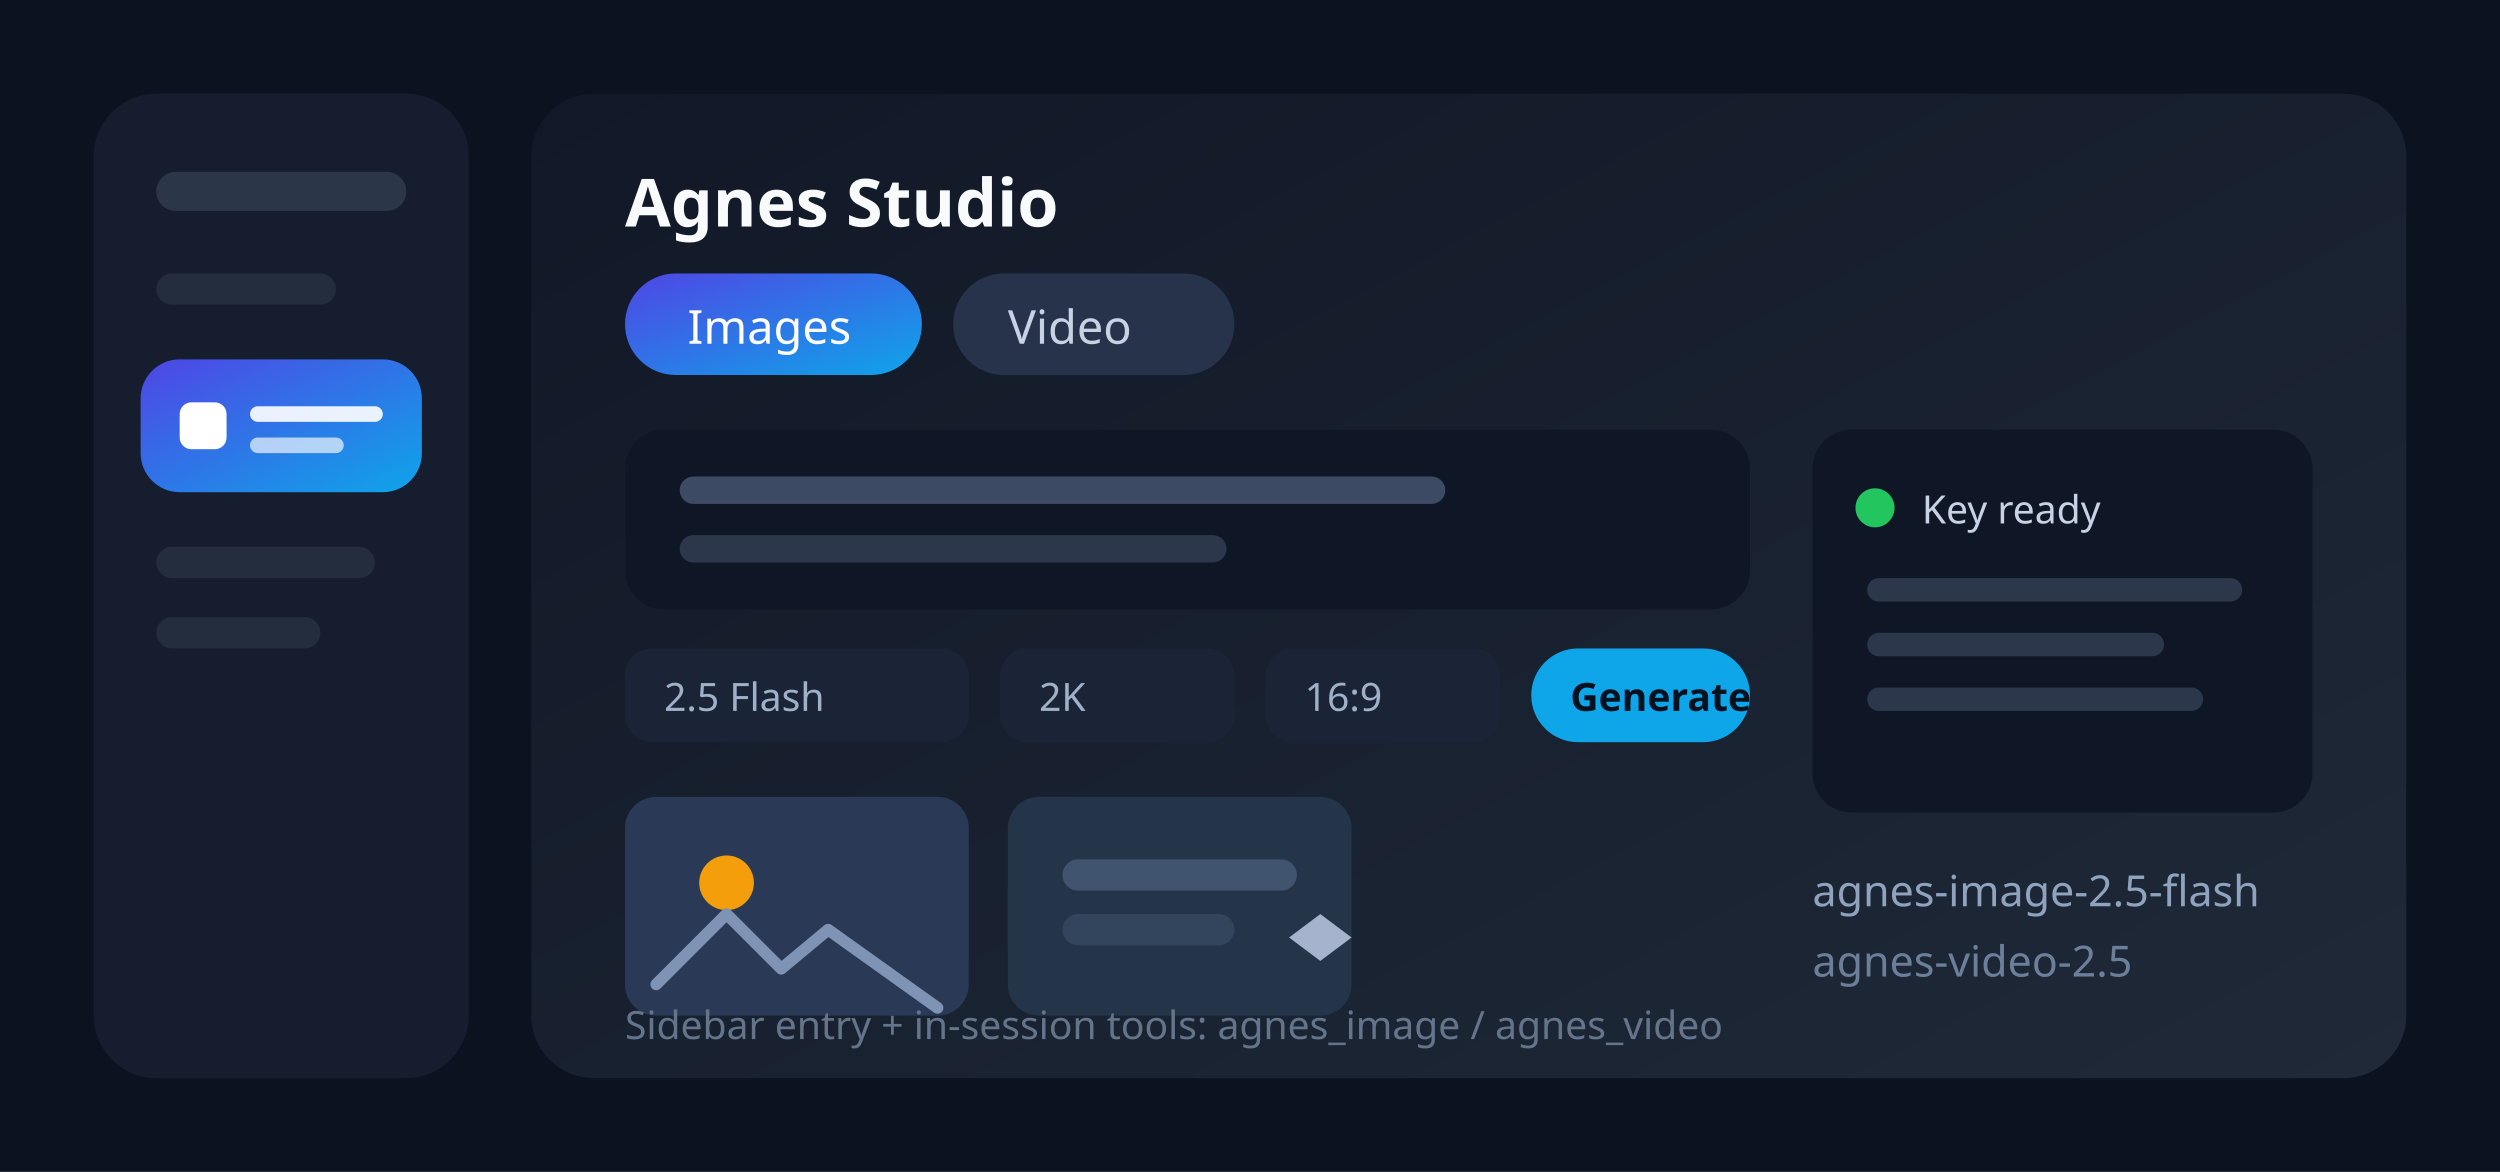
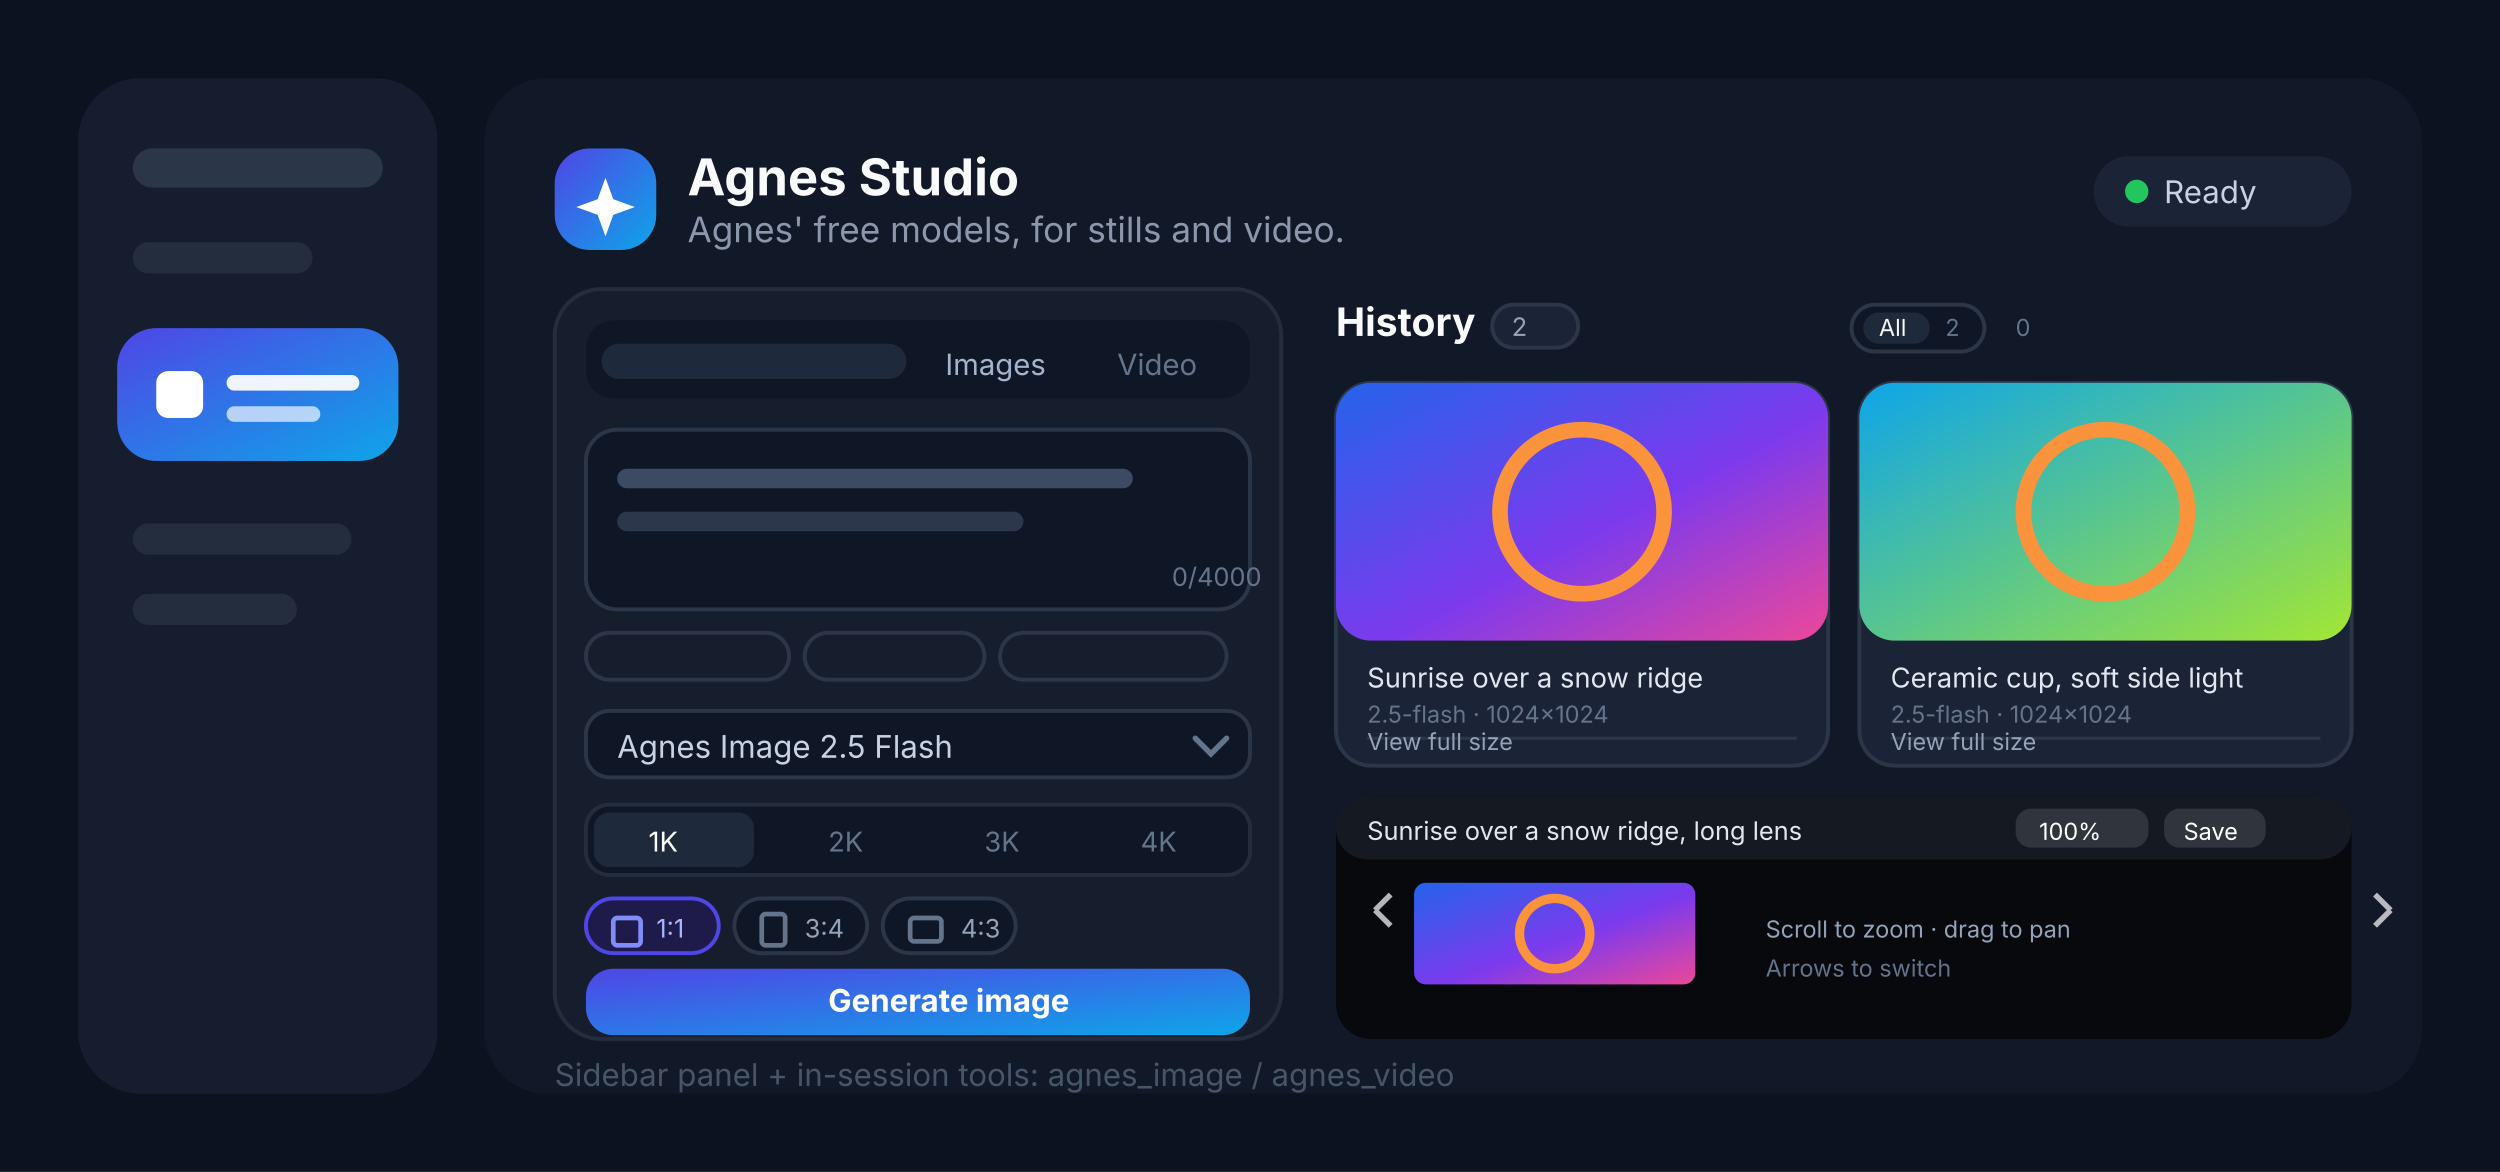
<svg xmlns="http://www.w3.org/2000/svg" viewBox="0 0 640 300" width="640" height="300" role="img" aria-label="Agnes Studio preview">
  <defs>
-     <linearGradient id="panel" x1="0" y1="0" x2="1" y2="1">
-       <stop offset="0" stop-color="#111827" />
-       <stop offset="1" stop-color="#1f2937" />
-     </linearGradient>
    <linearGradient id="accent" x1="0" y1="0" x2="1" y2="1">
      <stop offset="0" stop-color="#4f46e5" />
      <stop offset="1" stop-color="#0ea5e9" />
    </linearGradient>
+     <linearGradient id="sky" x1="0" y1="0" x2="1" y2="1">
+       <stop offset="0" stop-color="#2563eb" />
+       <stop offset="0.55" stop-color="#7c3aed" />
+       <stop offset="1" stop-color="#ec4899" />
+     </linearGradient>
+     <linearGradient id="sea" x1="0" y1="0" x2="1" y2="1">
+       <stop offset="0" stop-color="#0ea5e9" />
+       <stop offset="1" stop-color="#a3e635" />
+     </linearGradient>
  </defs>
  <rect x="0" y="0" width="640" height="300" fill="#0b1220" />
-   <rect x="24" y="24" width="96" height="252" rx="16" fill="#151d2e" />
-   <rect x="40" y="44" width="64" height="10" rx="5" fill="#2b3648" />
-   <rect x="40" y="70" width="46" height="8" rx="4" fill="#232d3d" />
-   <rect x="36" y="92" width="72" height="34" rx="10" fill="url(#accent)" />
-   <rect x="46" y="103" width="12" height="12" rx="3" fill="#ffffff" />
-   <rect x="64" y="104" width="34" height="4" rx="2" fill="#ffffff" fill-opacity="0.9" />
-   <rect x="64" y="112" width="24" height="4" rx="2" fill="#ffffff" fill-opacity="0.65" />
-   <rect x="40" y="140" width="56" height="8" rx="4" fill="#232d3d" />
-   <rect x="40" y="158" width="42" height="8" rx="4" fill="#232d3d" />
-   <rect x="136" y="24" width="480" height="252" rx="16" fill="url(#panel)" />
-   <text x="160" y="58" font-family="Noto Sans SC, sans-serif" font-size="17" font-weight="700" fill="#f8fafc">Agnes Studio</text>
-   <rect x="160" y="70" width="76" height="26" rx="13" fill="url(#accent)" />
-   <text x="176" y="88" font-family="Noto Sans SC, sans-serif" font-size="12" fill="#ffffff">Images</text>
-   <rect x="244" y="70" width="72" height="26" rx="13" fill="#26334a" />
-   <text x="258" y="88" font-family="Noto Sans SC, sans-serif" font-size="12" fill="#c7d2e4">Video</text>
-   <rect x="160" y="110" width="288" height="46" rx="10" fill="#0f1726" />
-   <rect x="174" y="122" width="196" height="7" rx="3.5" fill="#3d4a63" />
-   <rect x="174" y="137" width="140" height="7" rx="3.5" fill="#2c374b" />
-   <rect x="160" y="166" width="88" height="24" rx="7" fill="#1b2436" />
-   <text x="170" y="182" font-family="Noto Sans SC, sans-serif" font-size="10" fill="#9fb0c9">2.5 Flash</text>
-   <rect x="256" y="166" width="60" height="24" rx="7" fill="#1b2436" />
-   <text x="266" y="182" font-family="Noto Sans SC, sans-serif" font-size="10" fill="#9fb0c9">2K</text>
-   <rect x="324" y="166" width="60" height="24" rx="7" fill="#1b2436" />
-   <text x="334" y="182" font-family="Noto Sans SC, sans-serif" font-size="10" fill="#9fb0c9">16:9</text>
-   <rect x="392" y="166" width="56" height="24" rx="12" fill="#0ea5e9" />
-   <text x="402" y="182" font-family="Noto Sans SC, sans-serif" font-size="10" font-weight="700" fill="#04121f">Generate</text>
-   <rect x="160" y="204" width="88" height="56" rx="8" fill="#2a3a56" />
-   <circle cx="186" cy="226" r="7" fill="#f59e0b" />
-   <path d="M168 252 L186 234 L200 248 L212 238 L240 258" fill="none" stroke="#7f93b5" stroke-width="3" stroke-linecap="round" stroke-linejoin="round" />
-   <rect x="258" y="204" width="88" height="56" rx="8" fill="#243449" />
-   <rect x="272" y="220" width="60" height="8" rx="4" fill="#41546f" />
-   <rect x="272" y="234" width="44" height="8" rx="4" fill="#33455d" />
-   <path d="M330 240 L338 234 L346 240 L338 246 Z" fill="#a5b4cc" />
-   <rect x="464" y="110" width="128" height="98" rx="10" fill="#0f1726" />
-   <circle cx="480" cy="130" r="5" fill="#22c55e" />
-   <text x="492" y="134" font-family="Noto Sans SC, sans-serif" font-size="10" fill="#c7d2e4">Key ready</text>
-   <rect x="478" y="148" width="96" height="6" rx="3" fill="#2c374b" />
-   <rect x="478" y="162" width="76" height="6" rx="3" fill="#2c374b" />
-   <rect x="478" y="176" width="86" height="6" rx="3" fill="#2c374b" />
-   <text x="464" y="232" font-family="Noto Sans SC, sans-serif" font-size="11" fill="#8fa3bf">agnes-image-2.5-flash</text>
-   <text x="464" y="250" font-family="Noto Sans SC, sans-serif" font-size="11" fill="#6b7f9b">agnes-video-2.5</text>
-   <text x="160" y="266" font-family="Noto Sans SC, sans-serif" font-size="10" fill="#64748b">Sidebar entry + in-session tools: agnes_image / agnes_video</text>
+   <rect x="20" y="20" width="92" height="260" rx="16" fill="#151d2e" />
+   <rect x="34" y="38" width="64" height="10" rx="5" fill="#2b3648" />
+   <rect x="34" y="62" width="46" height="8" rx="4" fill="#232d3d" />
+   <rect x="30" y="84" width="72" height="34" rx="10" fill="url(#accent)" />
+   <rect x="40" y="95" width="12" height="12" rx="3" fill="#ffffff" />
+   <rect x="58" y="96" width="34" height="4" rx="2" fill="#ffffff" fill-opacity="0.92" />
+   <rect x="58" y="104" width="24" height="4" rx="2" fill="#ffffff" fill-opacity="0.66" />
+   <rect x="34" y="134" width="56" height="8" rx="4" fill="#232d3d" />
+   <rect x="34" y="152" width="42" height="8" rx="4" fill="#232d3d" />
+   <rect x="124" y="20" width="496" height="260" rx="16" fill="#111827" />
+   <rect x="142" y="38" width="26" height="26" rx="9" fill="url(#accent)" />
+   <path d="M155 45.5 L157 51 L162.5 53 L157 55 L155 60.5 L153 55 L147.5 53 L153 51 Z" fill="#ffffff" />
+   <text x="176" y="50" font-family="system-ui, -apple-system, 'PingFang SC', 'Hiragino Sans GB', 'Noto Sans SC', 'Microsoft YaHei', sans-serif" font-size="13" font-weight="700" fill="#f8fafc">Agnes Studio</text>
+   <text x="176" y="62" font-family="system-ui, -apple-system, 'PingFang SC', 'Hiragino Sans GB', 'Noto Sans SC', 'Microsoft YaHei', sans-serif" font-size="9" fill="#8b97ad">Agnes' free models, for stills and video.</text>
+   <rect x="536" y="40" width="66" height="18" rx="9" fill="#1b2436" />
+   <circle cx="547" cy="49" r="3" fill="#22c55e" />
+   <text x="554" y="52" font-family="system-ui, -apple-system, 'PingFang SC', 'Hiragino Sans GB', 'Noto Sans SC', 'Microsoft YaHei', sans-serif" font-size="8" fill="#c7d2e4">Ready</text>
+   <rect x="142" y="74" width="186" height="192" rx="12" fill="#161e2e" stroke="#232d3d" />
+   <rect x="150" y="82" width="170" height="20" rx="7" fill="#0f1726" />
+   <rect x="154" y="88" width="78" height="9" rx="4.5" fill="#1e293b" />
+   <text x="242" y="96" font-family="system-ui, -apple-system, 'PingFang SC', 'Hiragino Sans GB', 'Noto Sans SC', 'Microsoft YaHei', sans-serif" font-size="7.5" fill="#a5b4cc">Images</text>
+   <text x="286" y="96" font-family="system-ui, -apple-system, 'PingFang SC', 'Hiragino Sans GB', 'Noto Sans SC', 'Microsoft YaHei', sans-serif" font-size="7.5" fill="#64748b">Video</text>
+   <rect x="150" y="110" width="170" height="46" rx="8" fill="#0f1726" stroke="#2b3648" />
+   <rect x="158" y="120" width="132" height="5" rx="2.5" fill="#3d4a63" />
+   <rect x="158" y="131" width="104" height="5" rx="2.5" fill="#2c374b" />
+   <text x="300" y="150" font-family="system-ui, -apple-system, 'PingFang SC', 'Hiragino Sans GB', 'Noto Sans SC', 'Microsoft YaHei', sans-serif" font-size="6.5" fill="#64748b">0/4000</text>
+   <rect x="150" y="162" width="52" height="12" rx="6" fill="#161e2e" stroke="#2b3648" />
+   <rect x="206" y="162" width="46" height="12" rx="6" fill="#161e2e" stroke="#2b3648" />
+   <rect x="256" y="162" width="58" height="12" rx="6" fill="#161e2e" stroke="#2b3648" />
+   <rect x="150" y="182" width="170" height="17" rx="6" fill="#0f1726" stroke="#2b3648" />
+   <text x="158" y="194" font-family="system-ui, -apple-system, 'PingFang SC', 'Hiragino Sans GB', 'Noto Sans SC', 'Microsoft YaHei', sans-serif" font-size="8" fill="#c7d2e4">Agnes Image 2.5 Flash</text>
+   <path d="M306 189 l4 4 l4 -4" fill="none" stroke="#64748b" stroke-width="1.4" stroke-linecap="round" />
+   <rect x="150" y="206" width="170" height="18" rx="6" fill="#0f1726" stroke="#232d3d" />
+   <rect x="152" y="208" width="41" height="14" rx="4" fill="#1e293b" />
+   <text x="166" y="218" font-family="system-ui, -apple-system, 'PingFang SC', 'Hiragino Sans GB', 'Noto Sans SC', 'Microsoft YaHei', sans-serif" font-size="7" fill="#f8fafc">1K</text>
+   <text x="212" y="218" font-family="system-ui, -apple-system, 'PingFang SC', 'Hiragino Sans GB', 'Noto Sans SC', 'Microsoft YaHei', sans-serif" font-size="7" fill="#64748b">2K</text>
+   <text x="252" y="218" font-family="system-ui, -apple-system, 'PingFang SC', 'Hiragino Sans GB', 'Noto Sans SC', 'Microsoft YaHei', sans-serif" font-size="7" fill="#64748b">3K</text>
+   <text x="292" y="218" font-family="system-ui, -apple-system, 'PingFang SC', 'Hiragino Sans GB', 'Noto Sans SC', 'Microsoft YaHei', sans-serif" font-size="7" fill="#64748b">4K</text>
+   <rect x="150" y="230" width="34" height="14" rx="7" fill="#1e1b4b" stroke="#4f46e5" />
+   <rect x="157" y="235" width="7" height="7" rx="1" fill="none" stroke="#818cf8" stroke-width="1.2" />
+   <text x="168" y="240" font-family="system-ui, -apple-system, 'PingFang SC', 'Hiragino Sans GB', 'Noto Sans SC', 'Microsoft YaHei', sans-serif" font-size="6.5" fill="#a5b4fc">1:1</text>
+   <rect x="188" y="230" width="34" height="14" rx="7" fill="#0f1726" stroke="#2b3648" />
+   <rect x="195" y="234" width="6" height="8" rx="1" fill="none" stroke="#64748b" stroke-width="1.2" />
+   <text x="206" y="240" font-family="system-ui, -apple-system, 'PingFang SC', 'Hiragino Sans GB', 'Noto Sans SC', 'Microsoft YaHei', sans-serif" font-size="6.5" fill="#94a3b8">3:4</text>
+   <rect x="226" y="230" width="34" height="14" rx="7" fill="#0f1726" stroke="#2b3648" />
+   <rect x="233" y="235" width="8" height="6" rx="1" fill="none" stroke="#64748b" stroke-width="1.2" />
+   <text x="246" y="240" font-family="system-ui, -apple-system, 'PingFang SC', 'Hiragino Sans GB', 'Noto Sans SC', 'Microsoft YaHei', sans-serif" font-size="6.5" fill="#94a3b8">4:3</text>
+   <rect x="150" y="248" width="170" height="17" rx="7" fill="url(#accent)" />
+   <text x="212" y="259" font-family="system-ui, -apple-system, 'PingFang SC', 'Hiragino Sans GB', 'Noto Sans SC', 'Microsoft YaHei', sans-serif" font-size="8" font-weight="700" fill="#ffffff">Generate image</text>
+   <text x="342" y="86" font-family="system-ui, -apple-system, 'PingFang SC', 'Hiragino Sans GB', 'Noto Sans SC', 'Microsoft YaHei', sans-serif" font-size="10" font-weight="700" fill="#f8fafc">History</text>
+   <rect x="382" y="78" width="22" height="11" rx="5.5" fill="#1b2436" stroke="#2b3648" />
+   <text x="387" y="86" font-family="system-ui, -apple-system, 'PingFang SC', 'Hiragino Sans GB', 'Noto Sans SC', 'Microsoft YaHei', sans-serif" font-size="6.5" fill="#94a3b8">2</text>
+   <rect x="474" y="78" width="34" height="12" rx="6" fill="#0f1726" stroke="#2b3648" />
+   <rect x="477" y="80" width="17" height="8" rx="4" fill="#1e293b" />
+   <text x="481" y="86" font-family="system-ui, -apple-system, 'PingFang SC', 'Hiragino Sans GB', 'Noto Sans SC', 'Microsoft YaHei', sans-serif" font-size="6" fill="#f8fafc">All</text>
+   <text x="498" y="86" font-family="system-ui, -apple-system, 'PingFang SC', 'Hiragino Sans GB', 'Noto Sans SC', 'Microsoft YaHei', sans-serif" font-size="6" fill="#64748b">2</text>
+   <text x="516" y="86" font-family="system-ui, -apple-system, 'PingFang SC', 'Hiragino Sans GB', 'Noto Sans SC', 'Microsoft YaHei', sans-serif" font-size="6" fill="#64748b">0</text>
+   <rect x="342" y="98" width="126" height="98" rx="9" fill="#1b2436" stroke="#2b3648" />
+   <rect x="342" y="98" width="126" height="66" rx="9" fill="url(#sky)" />
+   <circle cx="405" cy="131" r="21" fill="none" stroke="#fb923c" stroke-width="4" />
+   <text x="350" y="176" font-family="system-ui, -apple-system, 'PingFang SC', 'Hiragino Sans GB', 'Noto Sans SC', 'Microsoft YaHei', sans-serif" font-size="7" fill="#e2e8f0">Sunrise over a snow ridge</text>
+   <text x="350" y="185" font-family="system-ui, -apple-system, 'PingFang SC', 'Hiragino Sans GB', 'Noto Sans SC', 'Microsoft YaHei', sans-serif" font-size="6" fill="#64748b">2.5-flash · 1024×1024</text>
+   <path d="M350 189 h110" stroke="#2b3648" stroke-width="0.8" />
+   <text x="350" y="192" font-family="system-ui, -apple-system, 'PingFang SC', 'Hiragino Sans GB', 'Noto Sans SC', 'Microsoft YaHei', sans-serif" font-size="6" fill="#94a3b8">View full size</text>
+   <rect x="476" y="98" width="126" height="98" rx="9" fill="#1b2436" stroke="#2b3648" />
+   <rect x="476" y="98" width="126" height="66" rx="9" fill="url(#sea)" />
+   <circle cx="539" cy="131" r="21" fill="none" stroke="#fb923c" stroke-width="4" />
+   <text x="484" y="176" font-family="system-ui, -apple-system, 'PingFang SC', 'Hiragino Sans GB', 'Noto Sans SC', 'Microsoft YaHei', sans-serif" font-size="7" fill="#e2e8f0">Ceramic cup, soft side light</text>
+   <text x="484" y="185" font-family="system-ui, -apple-system, 'PingFang SC', 'Hiragino Sans GB', 'Noto Sans SC', 'Microsoft YaHei', sans-serif" font-size="6" fill="#64748b">2.5-flash · 1024×1024</text>
+   <path d="M484 189 h110" stroke="#2b3648" stroke-width="0.8" />
+   <text x="484" y="192" font-family="system-ui, -apple-system, 'PingFang SC', 'Hiragino Sans GB', 'Noto Sans SC', 'Microsoft YaHei', sans-serif" font-size="6" fill="#94a3b8">View full size</text>
+   <rect x="342" y="204" width="260" height="62" rx="9" fill="#07090d" />
+   <rect x="342" y="204" width="260" height="16" rx="8" fill="#141922" />
+   <text x="350" y="215" font-family="system-ui, -apple-system, 'PingFang SC', 'Hiragino Sans GB', 'Noto Sans SC', 'Microsoft YaHei', sans-serif" font-size="6.5" fill="#e2e8f0">Sunrise over a snow ridge, long lens</text>
+   <rect x="516" y="207" width="34" height="10" rx="4" fill="#ffffff" fill-opacity="0.12" />
+   <text x="522" y="215" font-family="system-ui, -apple-system, 'PingFang SC', 'Hiragino Sans GB', 'Noto Sans SC', 'Microsoft YaHei', sans-serif" font-size="6" fill="#ffffff">100%</text>
+   <rect x="554" y="207" width="26" height="10" rx="4" fill="#ffffff" fill-opacity="0.12" />
+   <text x="559" y="215" font-family="system-ui, -apple-system, 'PingFang SC', 'Hiragino Sans GB', 'Noto Sans SC', 'Microsoft YaHei', sans-serif" font-size="6" fill="#ffffff">Save</text>
+   <rect x="362" y="226" width="72" height="26" rx="3" fill="url(#sky)" />
+   <circle cx="398" cy="239" r="9" fill="none" stroke="#fb923c" stroke-width="2.4" />
+   <path d="M352 233 l4 -4 M352 233 l4 4" fill="none" stroke="#ffffff" stroke-opacity="0.7" stroke-width="1.4" />
+   <path d="M612 233 l-4 -4 M612 233 l-4 4" fill="none" stroke="#ffffff" stroke-opacity="0.7" stroke-width="1.4" />
+   <text x="452" y="240" font-family="system-ui, -apple-system, 'PingFang SC', 'Hiragino Sans GB', 'Noto Sans SC', 'Microsoft YaHei', sans-serif" font-size="6" fill="#94a3b8">Scroll to zoom · drag to pan</text>
+   <text x="452" y="250" font-family="system-ui, -apple-system, 'PingFang SC', 'Hiragino Sans GB', 'Noto Sans SC', 'Microsoft YaHei', sans-serif" font-size="6" fill="#64748b">Arrows to switch</text>
+   <text x="142" y="278" font-family="system-ui, -apple-system, 'PingFang SC', 'Hiragino Sans GB', 'Noto Sans SC', 'Microsoft YaHei', sans-serif" font-size="8" fill="#475569">Sidebar panel + in-session tools: agnes_image / agnes_video</text>
</svg>
